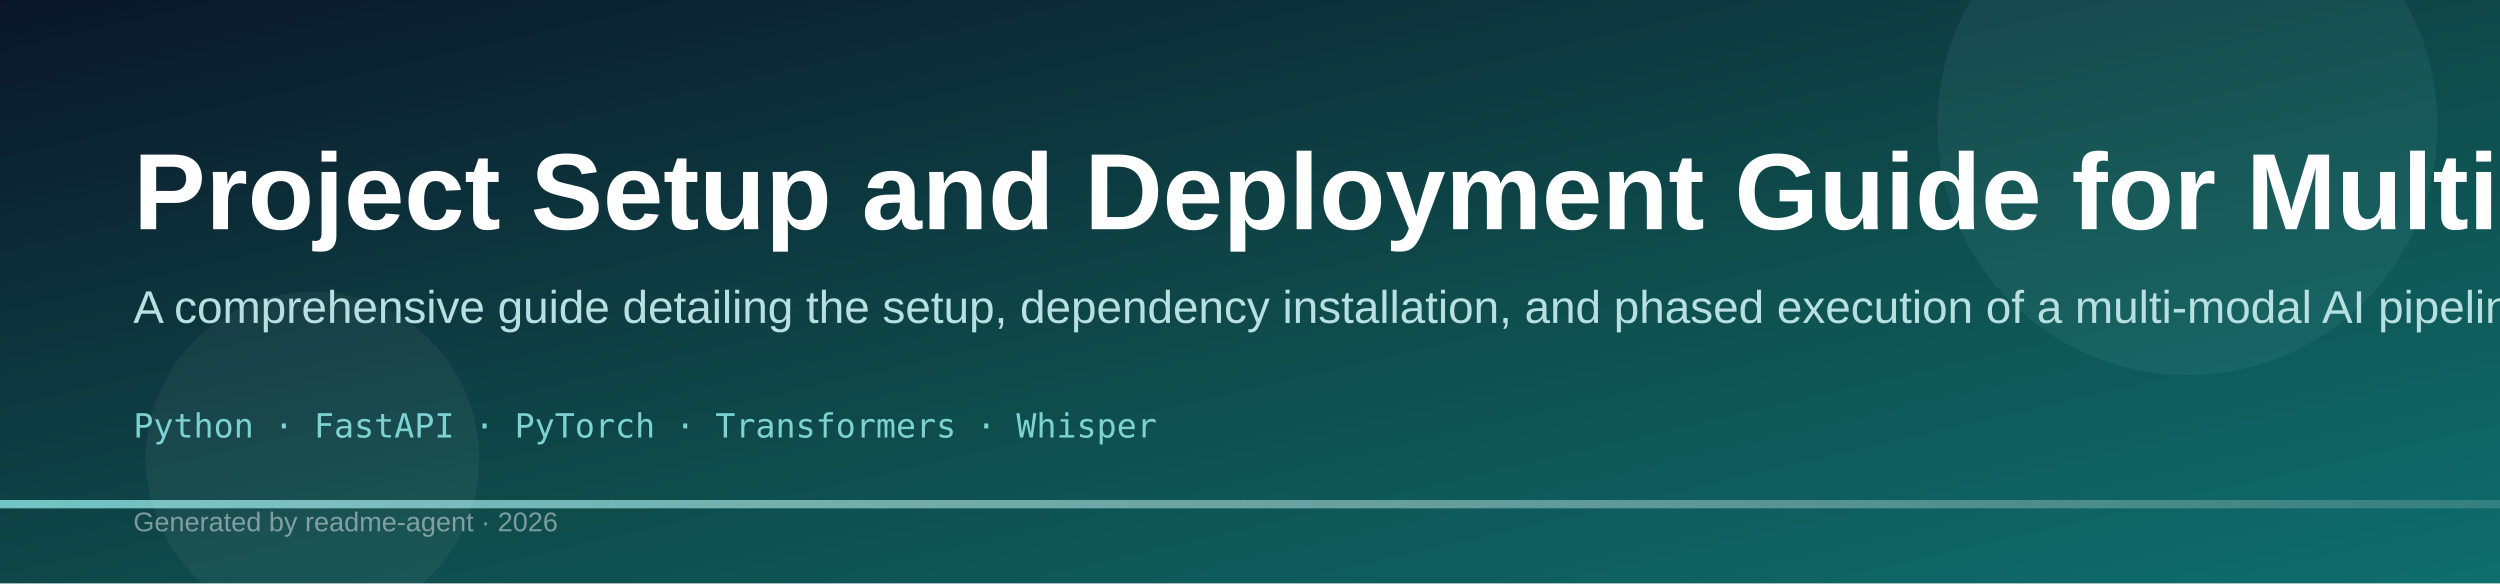
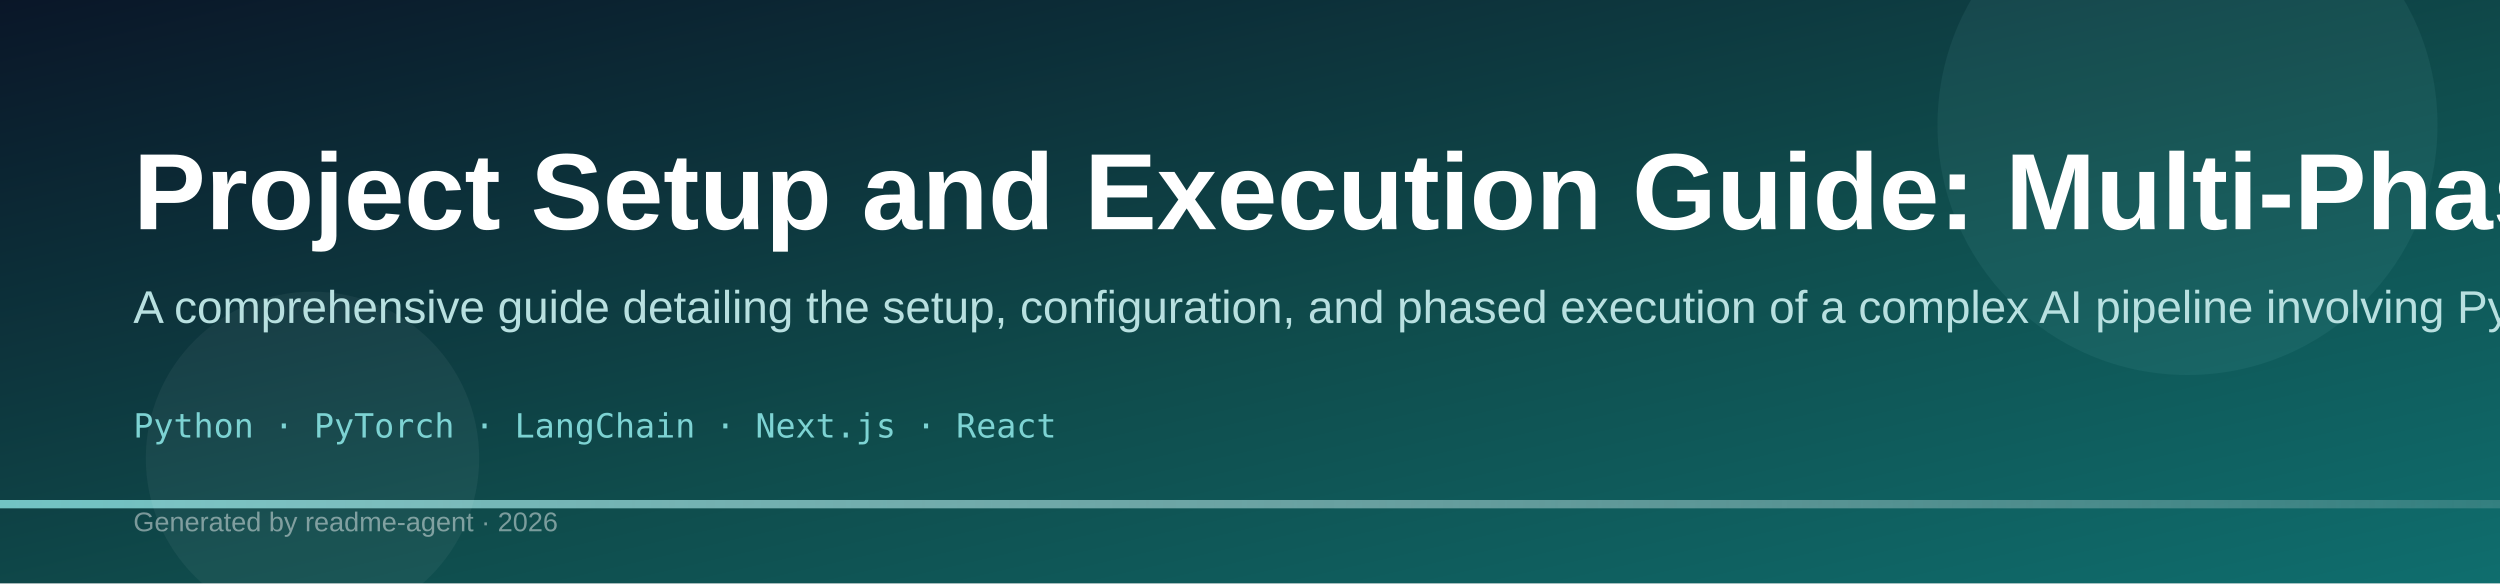
- <svg xmlns="http://www.w3.org/2000/svg" width="1200" height="280" viewBox="0 0 1200 280" role="img" aria-label="Project Setup and Deployment Guide for Multi-Modal AI Pipeline">
+ <svg xmlns="http://www.w3.org/2000/svg" width="1200" height="280" viewBox="0 0 1200 280" role="img" aria-label="Project Setup and Execution Guide: Multi-Phase AI Pipeline">
  <defs>
    <linearGradient id="bg" x1="0%" y1="0%" x2="100%" y2="100%">
      <stop offset="0%" stop-color="#0a1628" />
      <stop offset="55%" stop-color="#0f4c4c" />
      <stop offset="100%" stop-color="#0f6e6e" />
    </linearGradient>
    <linearGradient id="accent" x1="0%" y1="0%" x2="100%" y2="0%">
      <stop offset="0%" stop-color="#7dd3d3" stop-opacity="0.9" />
      <stop offset="100%" stop-color="#ffffff" stop-opacity="0.15" />
    </linearGradient>
  </defs>
  <rect width="1200" height="280" fill="url(#bg)" />
  <rect x="0" y="240" width="1200" height="4" fill="url(#accent)" />
  <circle cx="1050" cy="60" r="120" fill="#7dd3d3" fill-opacity="0.08" />
  <circle cx="150" cy="220" r="80" fill="#ffffff" fill-opacity="0.05" />
-   <text x="64" y="110" fill="#ffffff" font-family="Segoe UI, Arial, sans-serif" font-size="52" font-weight="700">Project Setup and Deployment Guide for Multi-Modal AI Pipeline</text>
-   <text x="64" y="155" fill="#b8e0e0" font-family="Segoe UI, Arial, sans-serif" font-size="22">A comprehensive guide detailing the setup, dependency installation, and phased execution of a multi-modal AI pipeline in</text>
-   <text x="64" y="210" fill="#7dd3d3" font-family="Consolas, monospace" font-size="16">Python · FastAPI · PyTorch · Transformers · Whisper</text>
+   <text x="64" y="110" fill="#ffffff" font-family="Segoe UI, Arial, sans-serif" font-size="52" font-weight="700">Project Setup and Execution Guide: Multi-Phase AI Pipeline</text>
+   <text x="64" y="155" fill="#b8e0e0" font-family="Segoe UI, Arial, sans-serif" font-size="22">A comprehensive guide detailing the setup, configuration, and phased execution of a complex AI pipeline involving Python</text>
+   <text x="64" y="210" fill="#7dd3d3" font-family="Consolas, monospace" font-size="16">Python · PyTorch · LangChain · Next.js · React</text>
  <text x="64" y="255" fill="#ffffff" fill-opacity="0.45" font-family="Segoe UI, Arial, sans-serif" font-size="13">Generated by readme-agent · 2026</text>
</svg>
